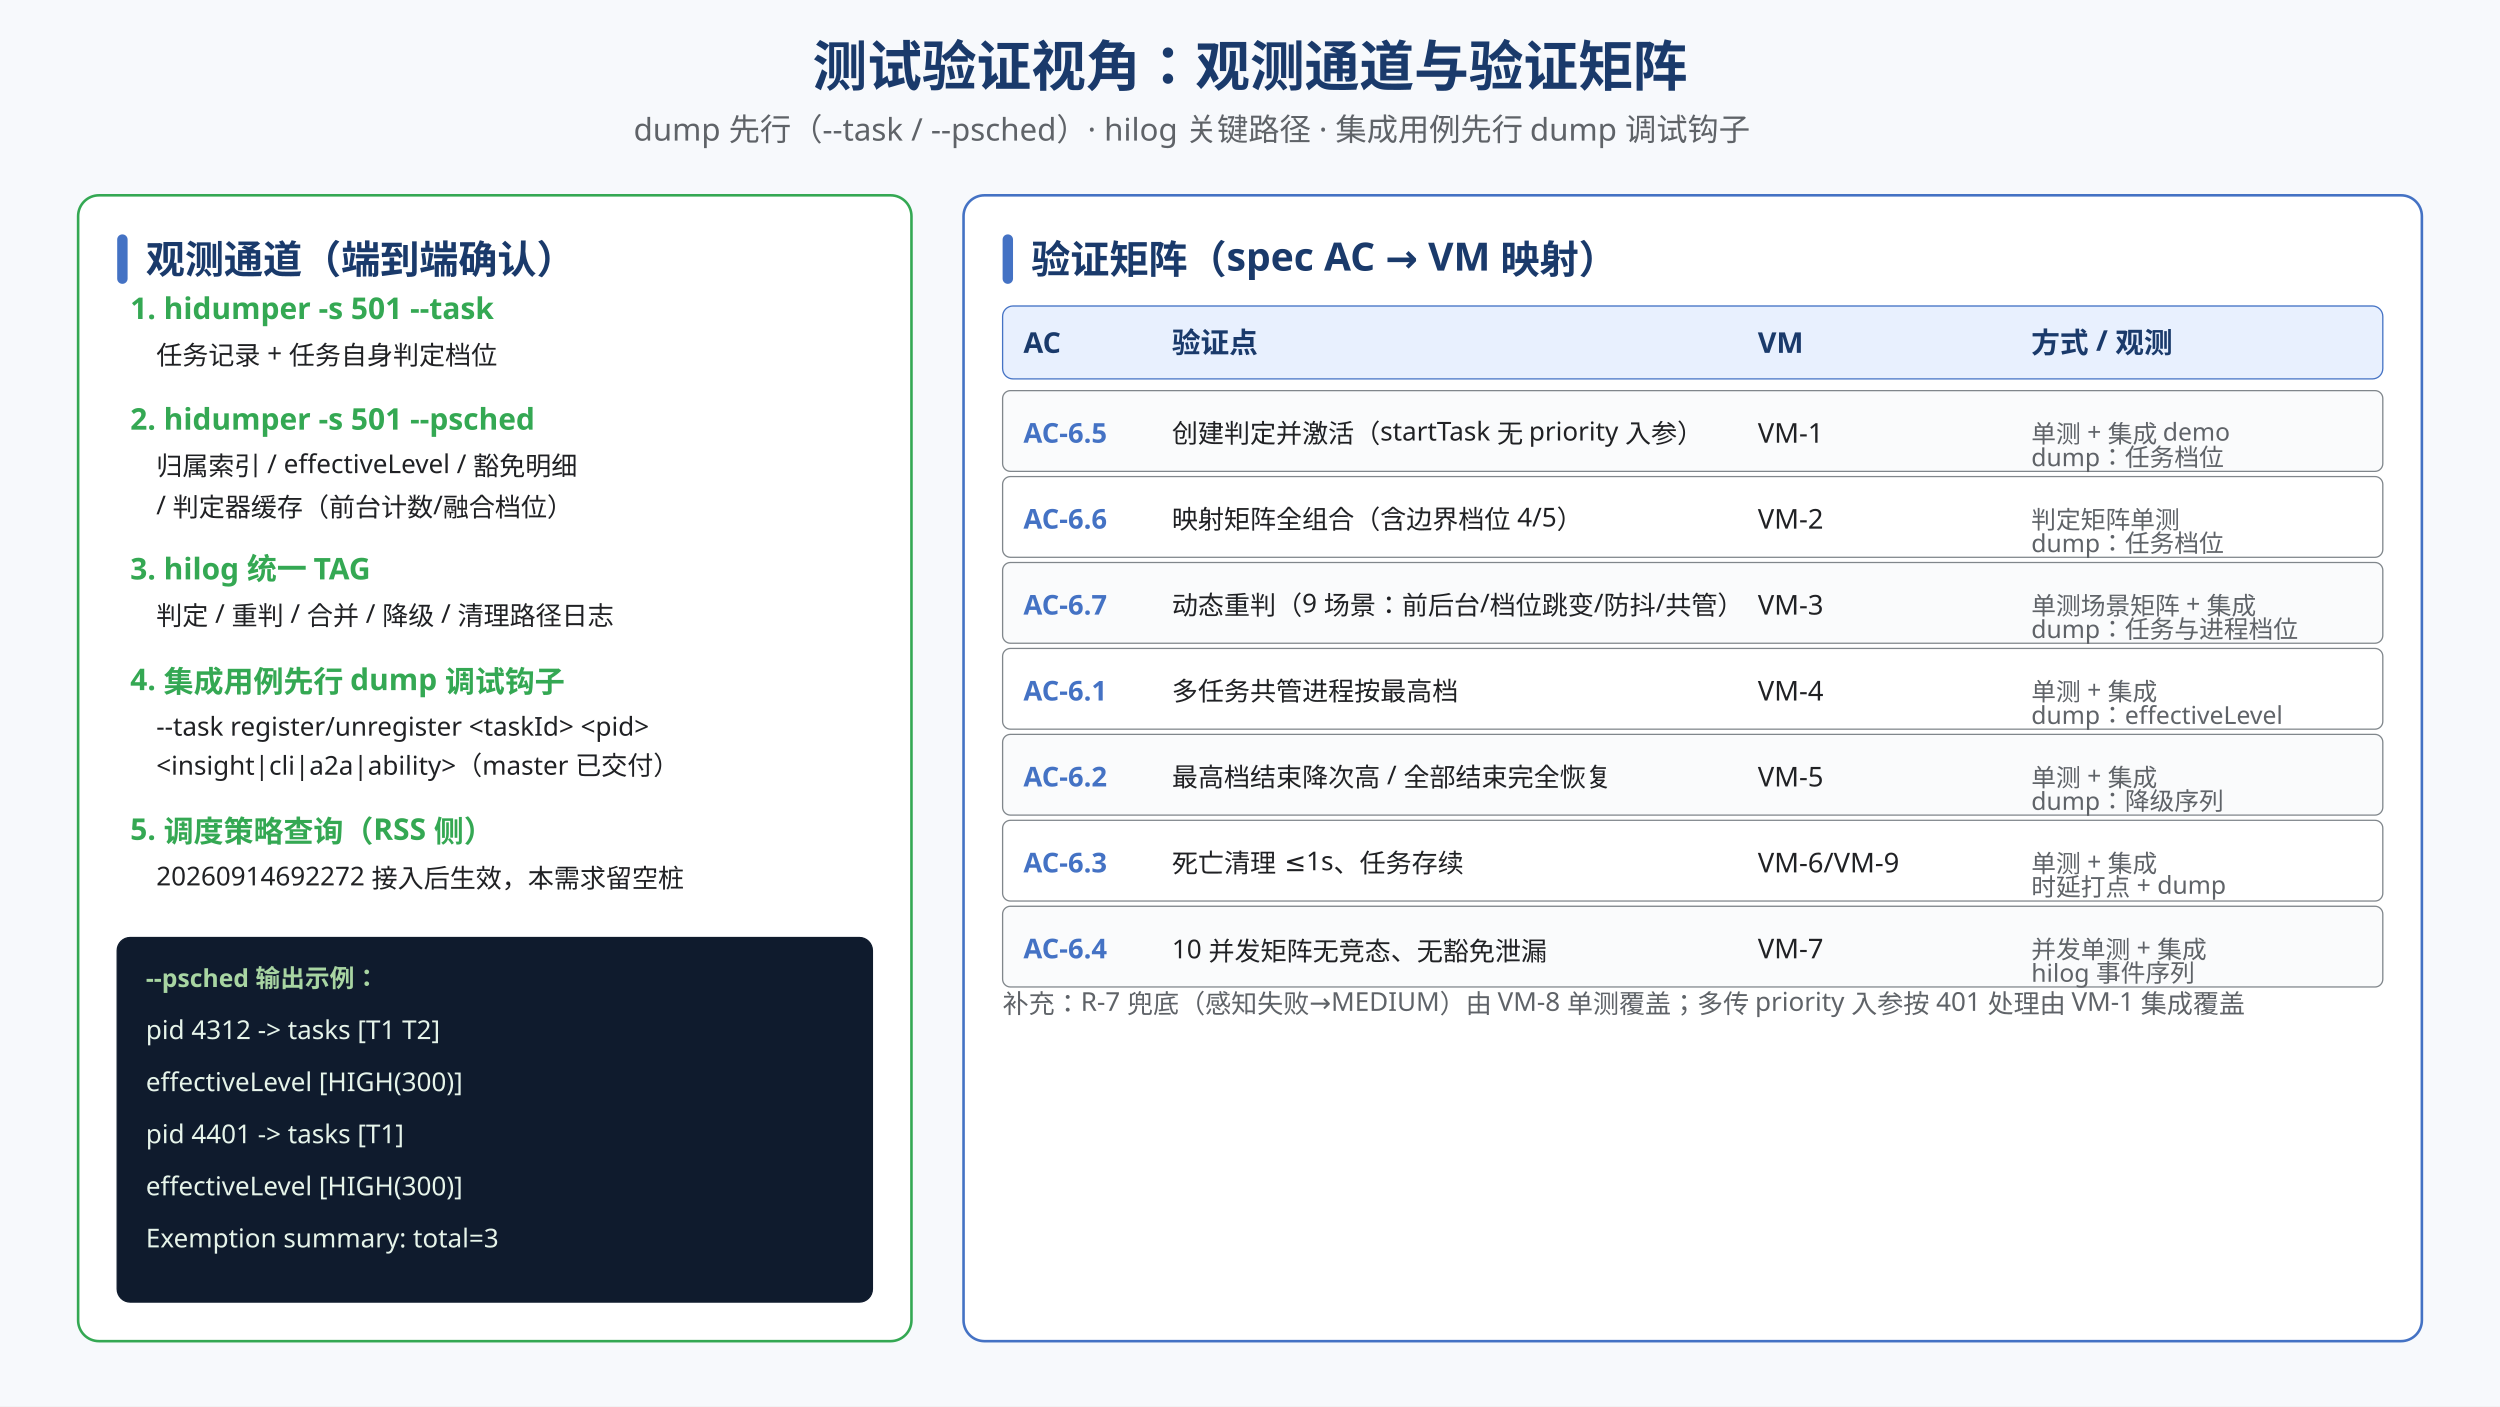
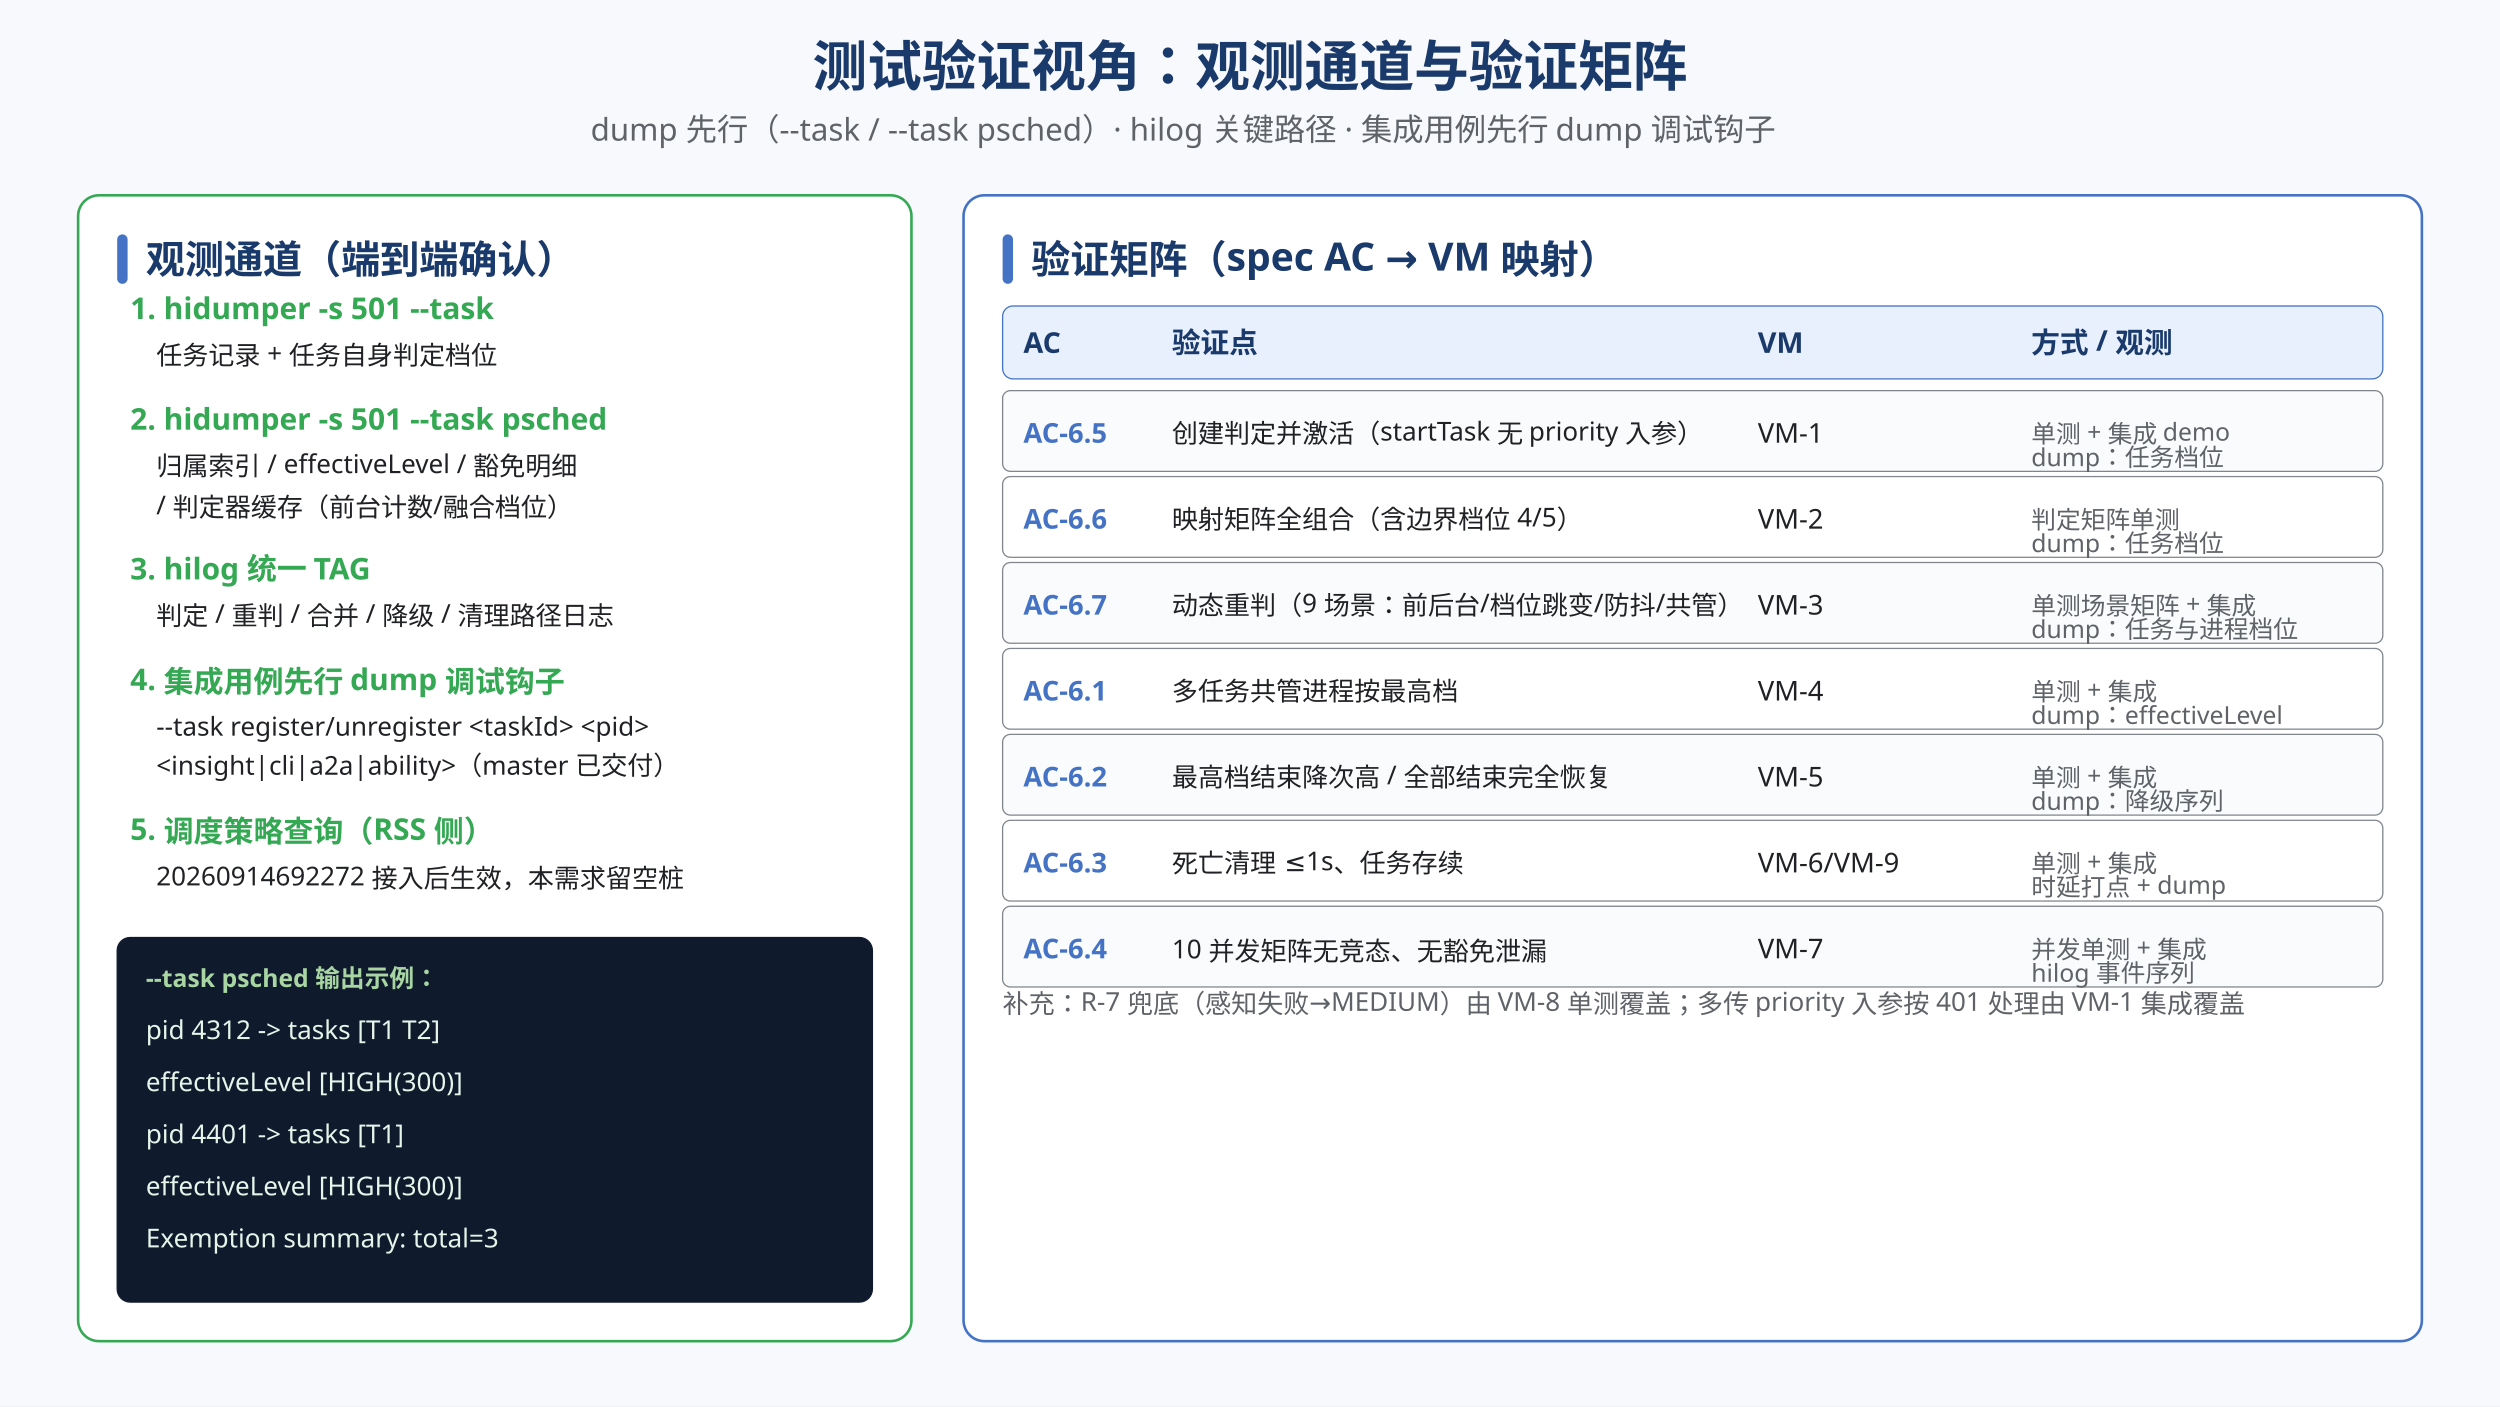
<svg xmlns="http://www.w3.org/2000/svg" width="1920" height="1080" viewBox="0 0 1920 1080">
  <rect x="0" y="0" width="1920" height="1080" fill="#F7F9FC" />
  <text x="624.0" y="66" font-family="Microsoft YaHei" font-size="42" fill="#1A3A6B" font-weight="bold">测试验证视角：观测通道与验证矩阵</text>
-   <text x="486.6" y="108" font-family="Microsoft YaHei" font-size="24" fill="#5F6368" font-weight="normal">dump 先行（--task / --psched）· hilog 关键路径 · 集成用例先行 dump 调试钩子</text>
+   <text x="453.6" y="108" font-family="Microsoft YaHei" font-size="24" fill="#5F6368" font-weight="normal">dump 先行（--task / --task psched）· hilog 关键路径 · 集成用例先行 dump 调试钩子</text>
  <rect x="60" y="150" width="640" height="880" rx="16" fill="#FFFFFF" stroke="#34A853" stroke-width="2" />
  <rect x="90" y="180" width="8" height="38" rx="4" fill="#4472C4" />
  <text x="112" y="210" font-family="Microsoft YaHei" font-size="30" fill="#1A3A6B" font-weight="bold">观测通道（端到端确认）</text>
  <text x="100" y="245" font-family="Microsoft YaHei" font-size="23" fill="#34A853" font-weight="bold">1. hidumper -s 501 --task</text>
  <text x="120" y="280" font-family="Microsoft YaHei" font-size="20" fill="#202124" font-weight="normal">任务记录 + 任务自身判定档位</text>
-   <text x="100" y="330" font-family="Microsoft YaHei" font-size="23" fill="#34A853" font-weight="bold">2. hidumper -s 501 --psched</text>
+   <text x="100" y="330" font-family="Microsoft YaHei" font-size="23" fill="#34A853" font-weight="bold">2. hidumper -s 501 --task psched</text>
  <text x="120" y="365" font-family="Microsoft YaHei" font-size="20" fill="#202124" font-weight="normal">归属索引 / effectiveLevel / 豁免明细</text>
  <text x="120" y="395" font-family="Microsoft YaHei" font-size="20" fill="#202124" font-weight="normal">/ 判定器缓存（前台计数/融合档位）</text>
  <text x="100" y="445" font-family="Microsoft YaHei" font-size="23" fill="#34A853" font-weight="bold">3. hilog 统一 TAG</text>
  <text x="120" y="480" font-family="Microsoft YaHei" font-size="20" fill="#202124" font-weight="normal">判定 / 重判 / 合并 / 降级 / 清理路径日志</text>
  <text x="100" y="530" font-family="Microsoft YaHei" font-size="23" fill="#34A853" font-weight="bold">4. 集成用例先行 dump 调试钩子</text>
  <text x="120" y="565" font-family="Microsoft YaHei" font-size="20" fill="#202124" font-weight="normal">--task register/unregister &lt;taskId&gt; &lt;pid&gt;</text>
  <text x="120" y="595" font-family="Microsoft YaHei" font-size="20" fill="#202124" font-weight="normal">&lt;insight|cli|a2a|ability&gt;（master 已交付）</text>
  <text x="100" y="645" font-family="Microsoft YaHei" font-size="23" fill="#34A853" font-weight="bold">5. 调度策略查询（RSS 侧）</text>
  <text x="120" y="680" font-family="Microsoft YaHei" font-size="20" fill="#202124" font-weight="normal">20260914692272 接入后生效，本需求留空桩</text>
  <rect x="90" y="720" width="580" height="280" rx="10" fill="#0F1B2D" stroke="#0F1B2D" stroke-width="1" />
-   <text x="112" y="758" font-family="Microsoft YaHei" font-size="19" fill="#A8D5A2" font-weight="bold">--psched 输出示例：</text>
+   <text x="112" y="758" font-family="Microsoft YaHei" font-size="19" fill="#A8D5A2" font-weight="bold">--task psched 输出示例：</text>
  <text x="112" y="798" font-family="Microsoft YaHei" font-size="20" fill="#E6F4EA" font-weight="normal">pid 4312 -&gt; tasks [T1 T2]</text>
  <text x="112" y="838" font-family="Microsoft YaHei" font-size="20" fill="#E6F4EA" font-weight="normal">  effectiveLevel [HIGH(300)]</text>
  <text x="112" y="878" font-family="Microsoft YaHei" font-size="20" fill="#E6F4EA" font-weight="normal">pid 4401 -&gt; tasks [T1]</text>
  <text x="112" y="918" font-family="Microsoft YaHei" font-size="20" fill="#E6F4EA" font-weight="normal">  effectiveLevel [HIGH(300)]</text>
  <text x="112" y="958" font-family="Microsoft YaHei" font-size="20" fill="#E6F4EA" font-weight="normal">Exemption summary: total=3</text>
  <rect x="740" y="150" width="1120" height="880" rx="16" fill="#FFFFFF" stroke="#4472C4" stroke-width="2" />
  <rect x="770" y="180" width="8" height="38" rx="4" fill="#4472C4" />
  <text x="792" y="210" font-family="Microsoft YaHei" font-size="30" fill="#1A3A6B" font-weight="bold">验证矩阵（spec AC → VM 映射）</text>
  <rect x="770" y="235" width="1060" height="56" rx="8" fill="#E8F0FE" stroke="#4472C4" stroke-width="1" />
  <text x="786" y="271" font-family="Microsoft YaHei" font-size="22" fill="#1A3A6B" font-weight="bold">AC</text>
  <text x="900" y="271" font-family="Microsoft YaHei" font-size="22" fill="#1A3A6B" font-weight="bold">验证点</text>
  <text x="1350" y="271" font-family="Microsoft YaHei" font-size="22" fill="#1A3A6B" font-weight="bold">VM</text>
  <text x="1560" y="271" font-family="Microsoft YaHei" font-size="22" fill="#1A3A6B" font-weight="bold">方式 / 观测</text>
  <rect x="770" y="300" width="1060" height="62" rx="6" fill="#FAFBFC" stroke="#80868B" stroke-width="1" />
  <text x="786" y="340" font-family="Microsoft YaHei" font-size="21" fill="#4472C4" font-weight="bold">AC-6.5</text>
  <text x="900" y="340" font-family="Microsoft YaHei" font-size="20" fill="#202124" font-weight="normal">创建判定并激活（startTask 无 priority 入参）</text>
  <text x="1350" y="340" font-family="Microsoft YaHei" font-size="21" fill="#202124" font-weight="normal">VM-1</text>
  <text x="1560" y="340" font-family="Microsoft YaHei" font-size="19" fill="#5F6368" font-weight="normal">单测 + 集成 demo</text>
  <text x="1560" y="358" font-family="Microsoft YaHei" font-size="19" fill="#5F6368" font-weight="normal">dump：任务档位</text>
  <rect x="770" y="366" width="1060" height="62" rx="6" fill="#FFFFFF" stroke="#80868B" stroke-width="1" />
  <text x="786" y="406" font-family="Microsoft YaHei" font-size="21" fill="#4472C4" font-weight="bold">AC-6.6</text>
  <text x="900" y="406" font-family="Microsoft YaHei" font-size="20" fill="#202124" font-weight="normal">映射矩阵全组合（含边界档位 4/5）</text>
  <text x="1350" y="406" font-family="Microsoft YaHei" font-size="21" fill="#202124" font-weight="normal">VM-2</text>
  <text x="1560" y="406" font-family="Microsoft YaHei" font-size="19" fill="#5F6368" font-weight="normal">判定矩阵单测</text>
  <text x="1560" y="424" font-family="Microsoft YaHei" font-size="19" fill="#5F6368" font-weight="normal">dump：任务档位</text>
  <rect x="770" y="432" width="1060" height="62" rx="6" fill="#FAFBFC" stroke="#80868B" stroke-width="1" />
  <text x="786" y="472" font-family="Microsoft YaHei" font-size="21" fill="#4472C4" font-weight="bold">AC-6.7</text>
  <text x="900" y="472" font-family="Microsoft YaHei" font-size="20" fill="#202124" font-weight="normal">动态重判（9 场景：前后台/档位跳变/防抖/共管）</text>
  <text x="1350" y="472" font-family="Microsoft YaHei" font-size="21" fill="#202124" font-weight="normal">VM-3</text>
  <text x="1560" y="472" font-family="Microsoft YaHei" font-size="19" fill="#5F6368" font-weight="normal">单测场景矩阵 + 集成</text>
  <text x="1560" y="490" font-family="Microsoft YaHei" font-size="19" fill="#5F6368" font-weight="normal">dump：任务与进程档位</text>
  <rect x="770" y="498" width="1060" height="62" rx="6" fill="#FFFFFF" stroke="#80868B" stroke-width="1" />
  <text x="786" y="538" font-family="Microsoft YaHei" font-size="21" fill="#4472C4" font-weight="bold">AC-6.1</text>
  <text x="900" y="538" font-family="Microsoft YaHei" font-size="20" fill="#202124" font-weight="normal">多任务共管进程按最高档</text>
  <text x="1350" y="538" font-family="Microsoft YaHei" font-size="21" fill="#202124" font-weight="normal">VM-4</text>
  <text x="1560" y="538" font-family="Microsoft YaHei" font-size="19" fill="#5F6368" font-weight="normal">单测 + 集成</text>
  <text x="1560" y="556" font-family="Microsoft YaHei" font-size="19" fill="#5F6368" font-weight="normal">dump：effectiveLevel</text>
  <rect x="770" y="564" width="1060" height="62" rx="6" fill="#FAFBFC" stroke="#80868B" stroke-width="1" />
  <text x="786" y="604" font-family="Microsoft YaHei" font-size="21" fill="#4472C4" font-weight="bold">AC-6.2</text>
  <text x="900" y="604" font-family="Microsoft YaHei" font-size="20" fill="#202124" font-weight="normal">最高档结束降次高 / 全部结束完全恢复</text>
  <text x="1350" y="604" font-family="Microsoft YaHei" font-size="21" fill="#202124" font-weight="normal">VM-5</text>
  <text x="1560" y="604" font-family="Microsoft YaHei" font-size="19" fill="#5F6368" font-weight="normal">单测 + 集成</text>
  <text x="1560" y="622" font-family="Microsoft YaHei" font-size="19" fill="#5F6368" font-weight="normal">dump：降级序列</text>
  <rect x="770" y="630" width="1060" height="62" rx="6" fill="#FFFFFF" stroke="#80868B" stroke-width="1" />
  <text x="786" y="670" font-family="Microsoft YaHei" font-size="21" fill="#4472C4" font-weight="bold">AC-6.3</text>
  <text x="900" y="670" font-family="Microsoft YaHei" font-size="20" fill="#202124" font-weight="normal">死亡清理 ≤1s、任务存续</text>
  <text x="1350" y="670" font-family="Microsoft YaHei" font-size="21" fill="#202124" font-weight="normal">VM-6/VM-9</text>
  <text x="1560" y="670" font-family="Microsoft YaHei" font-size="19" fill="#5F6368" font-weight="normal">单测 + 集成</text>
  <text x="1560" y="688" font-family="Microsoft YaHei" font-size="19" fill="#5F6368" font-weight="normal">时延打点 + dump</text>
  <rect x="770" y="696" width="1060" height="62" rx="6" fill="#FAFBFC" stroke="#80868B" stroke-width="1" />
  <text x="786" y="736" font-family="Microsoft YaHei" font-size="21" fill="#4472C4" font-weight="bold">AC-6.4</text>
  <text x="900" y="736" font-family="Microsoft YaHei" font-size="20" fill="#202124" font-weight="normal">10 并发矩阵无竞态、无豁免泄漏</text>
  <text x="1350" y="736" font-family="Microsoft YaHei" font-size="21" fill="#202124" font-weight="normal">VM-7</text>
  <text x="1560" y="736" font-family="Microsoft YaHei" font-size="19" fill="#5F6368" font-weight="normal">并发单测 + 集成</text>
  <text x="1560" y="754" font-family="Microsoft YaHei" font-size="19" fill="#5F6368" font-weight="normal">hilog 事件序列</text>
  <text x="770" y="778" font-family="Microsoft YaHei" font-size="20" fill="#5F6368" font-weight="normal">补充：R-7 兜底（感知失败→MEDIUM）由 VM-8 单测覆盖；多传 priority 入参按 401 处理由 VM-1 集成覆盖</text>
</svg>
